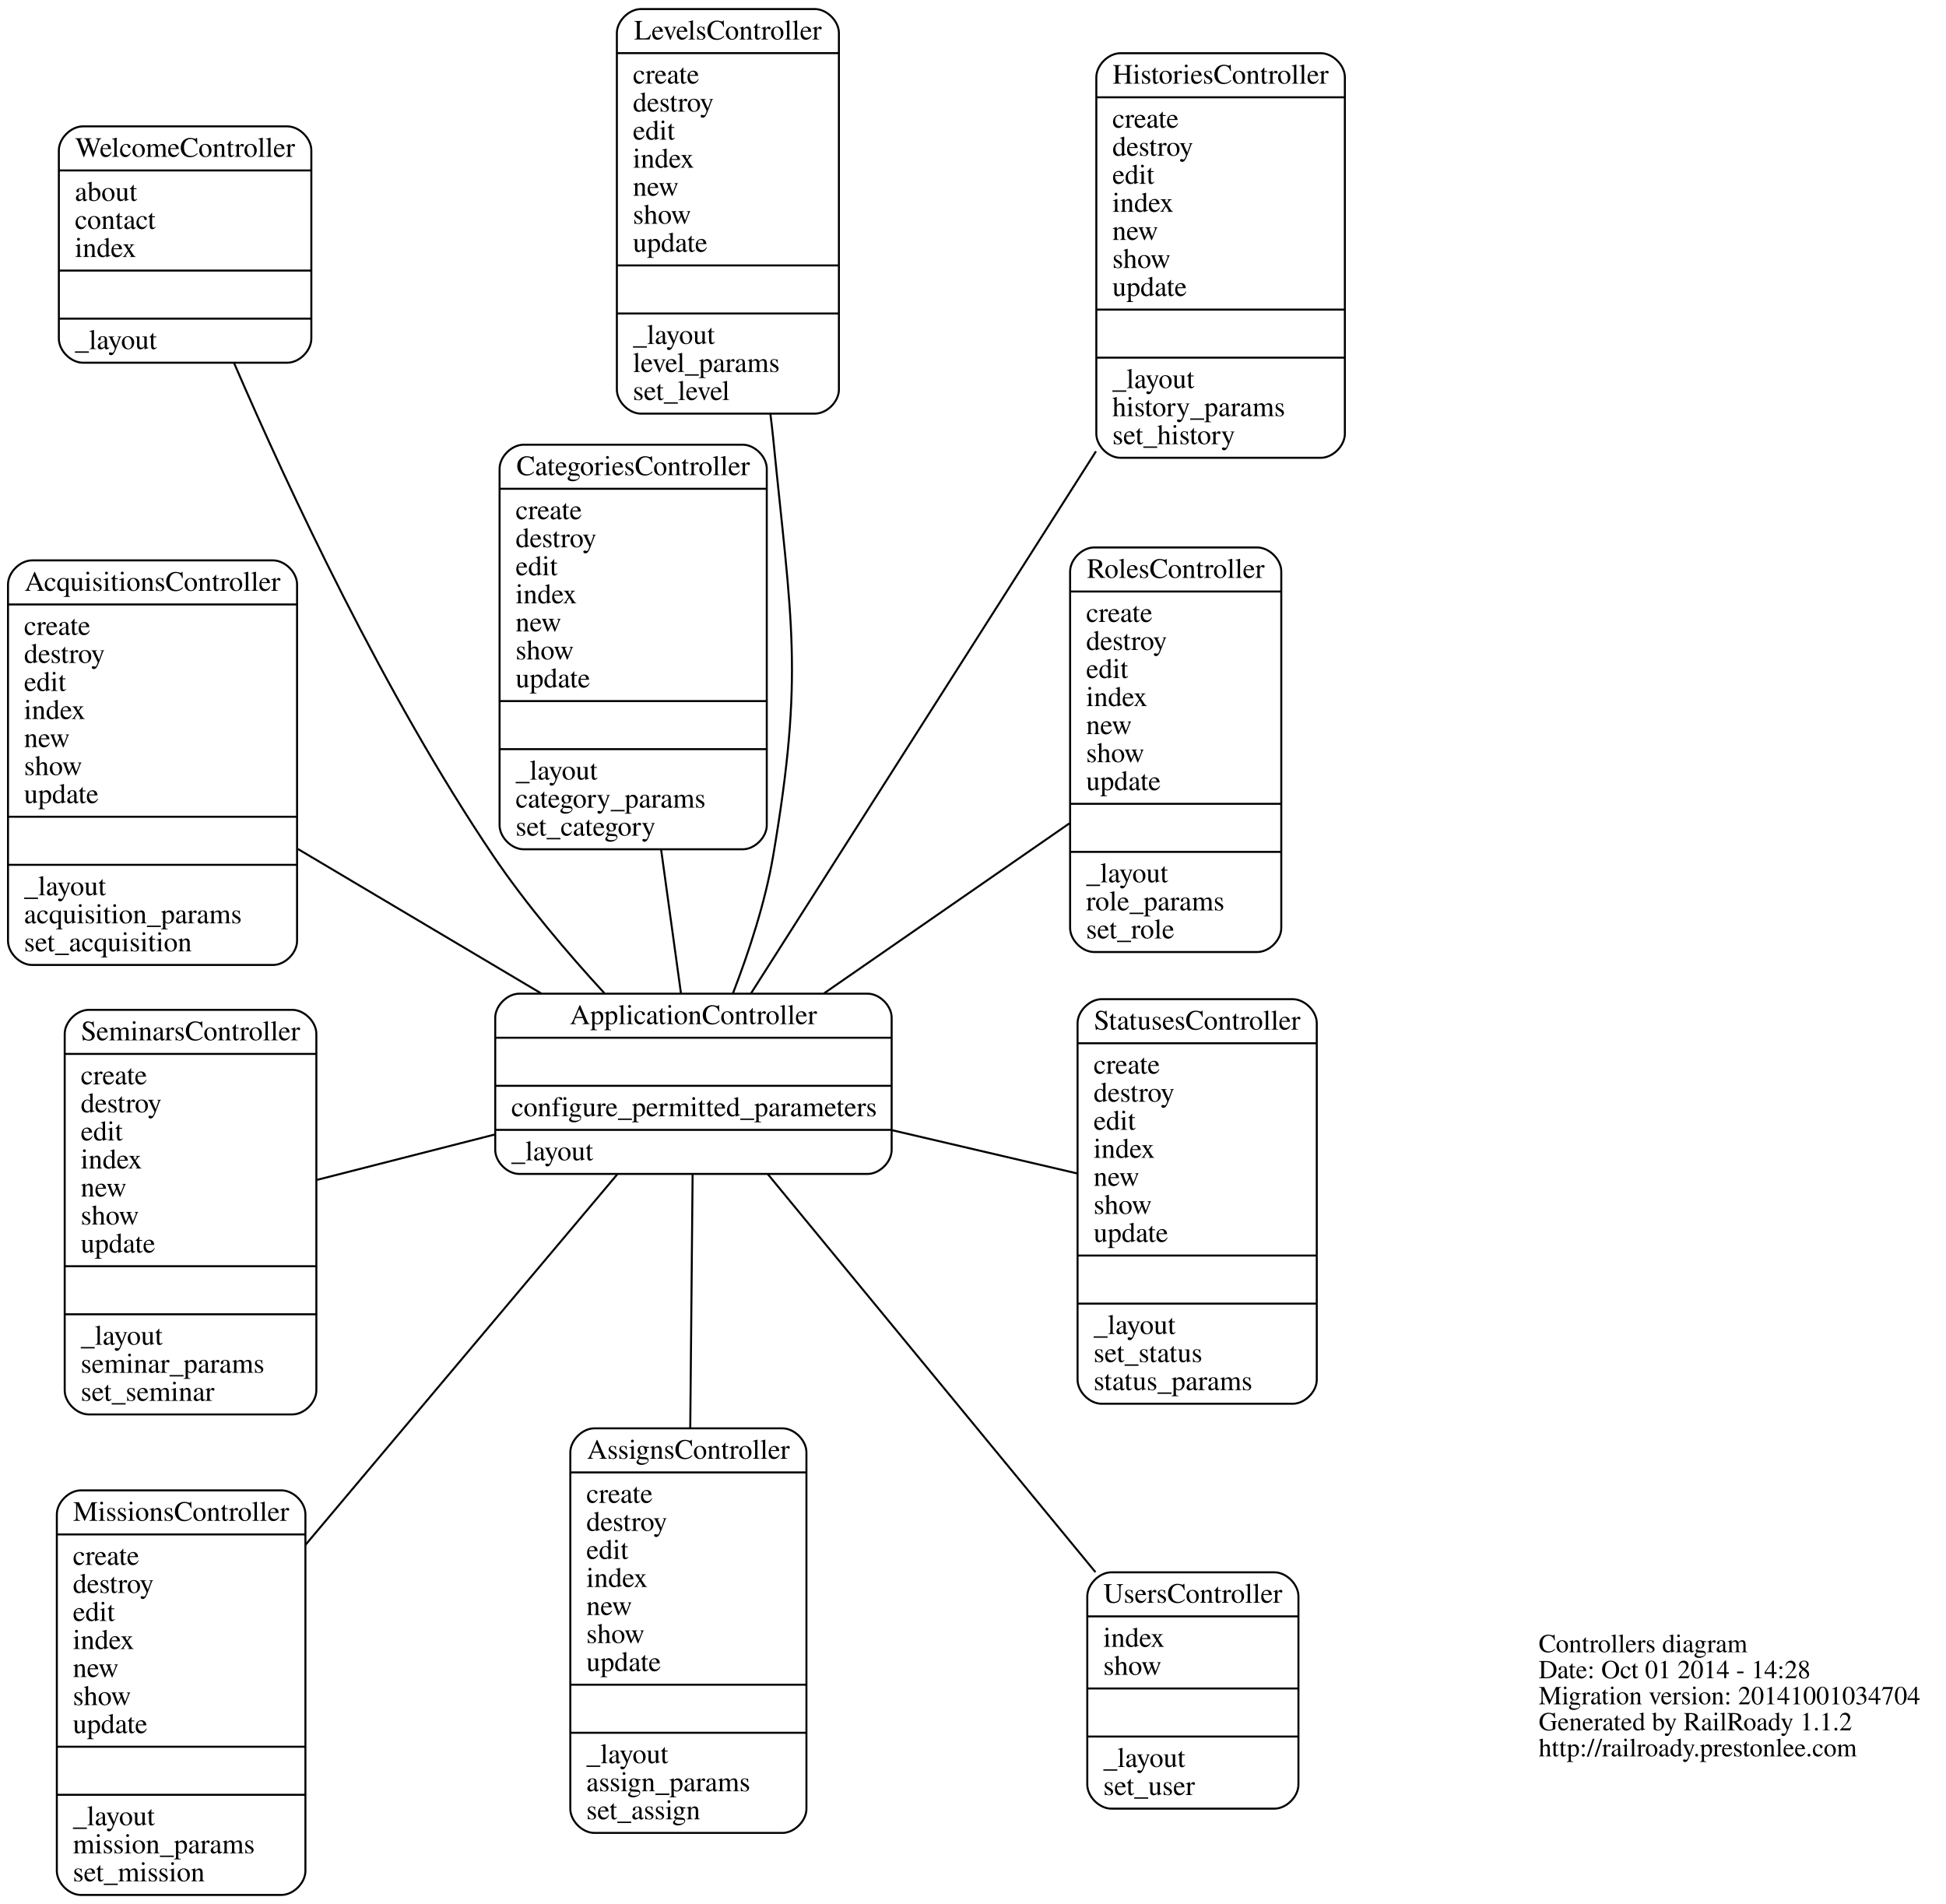
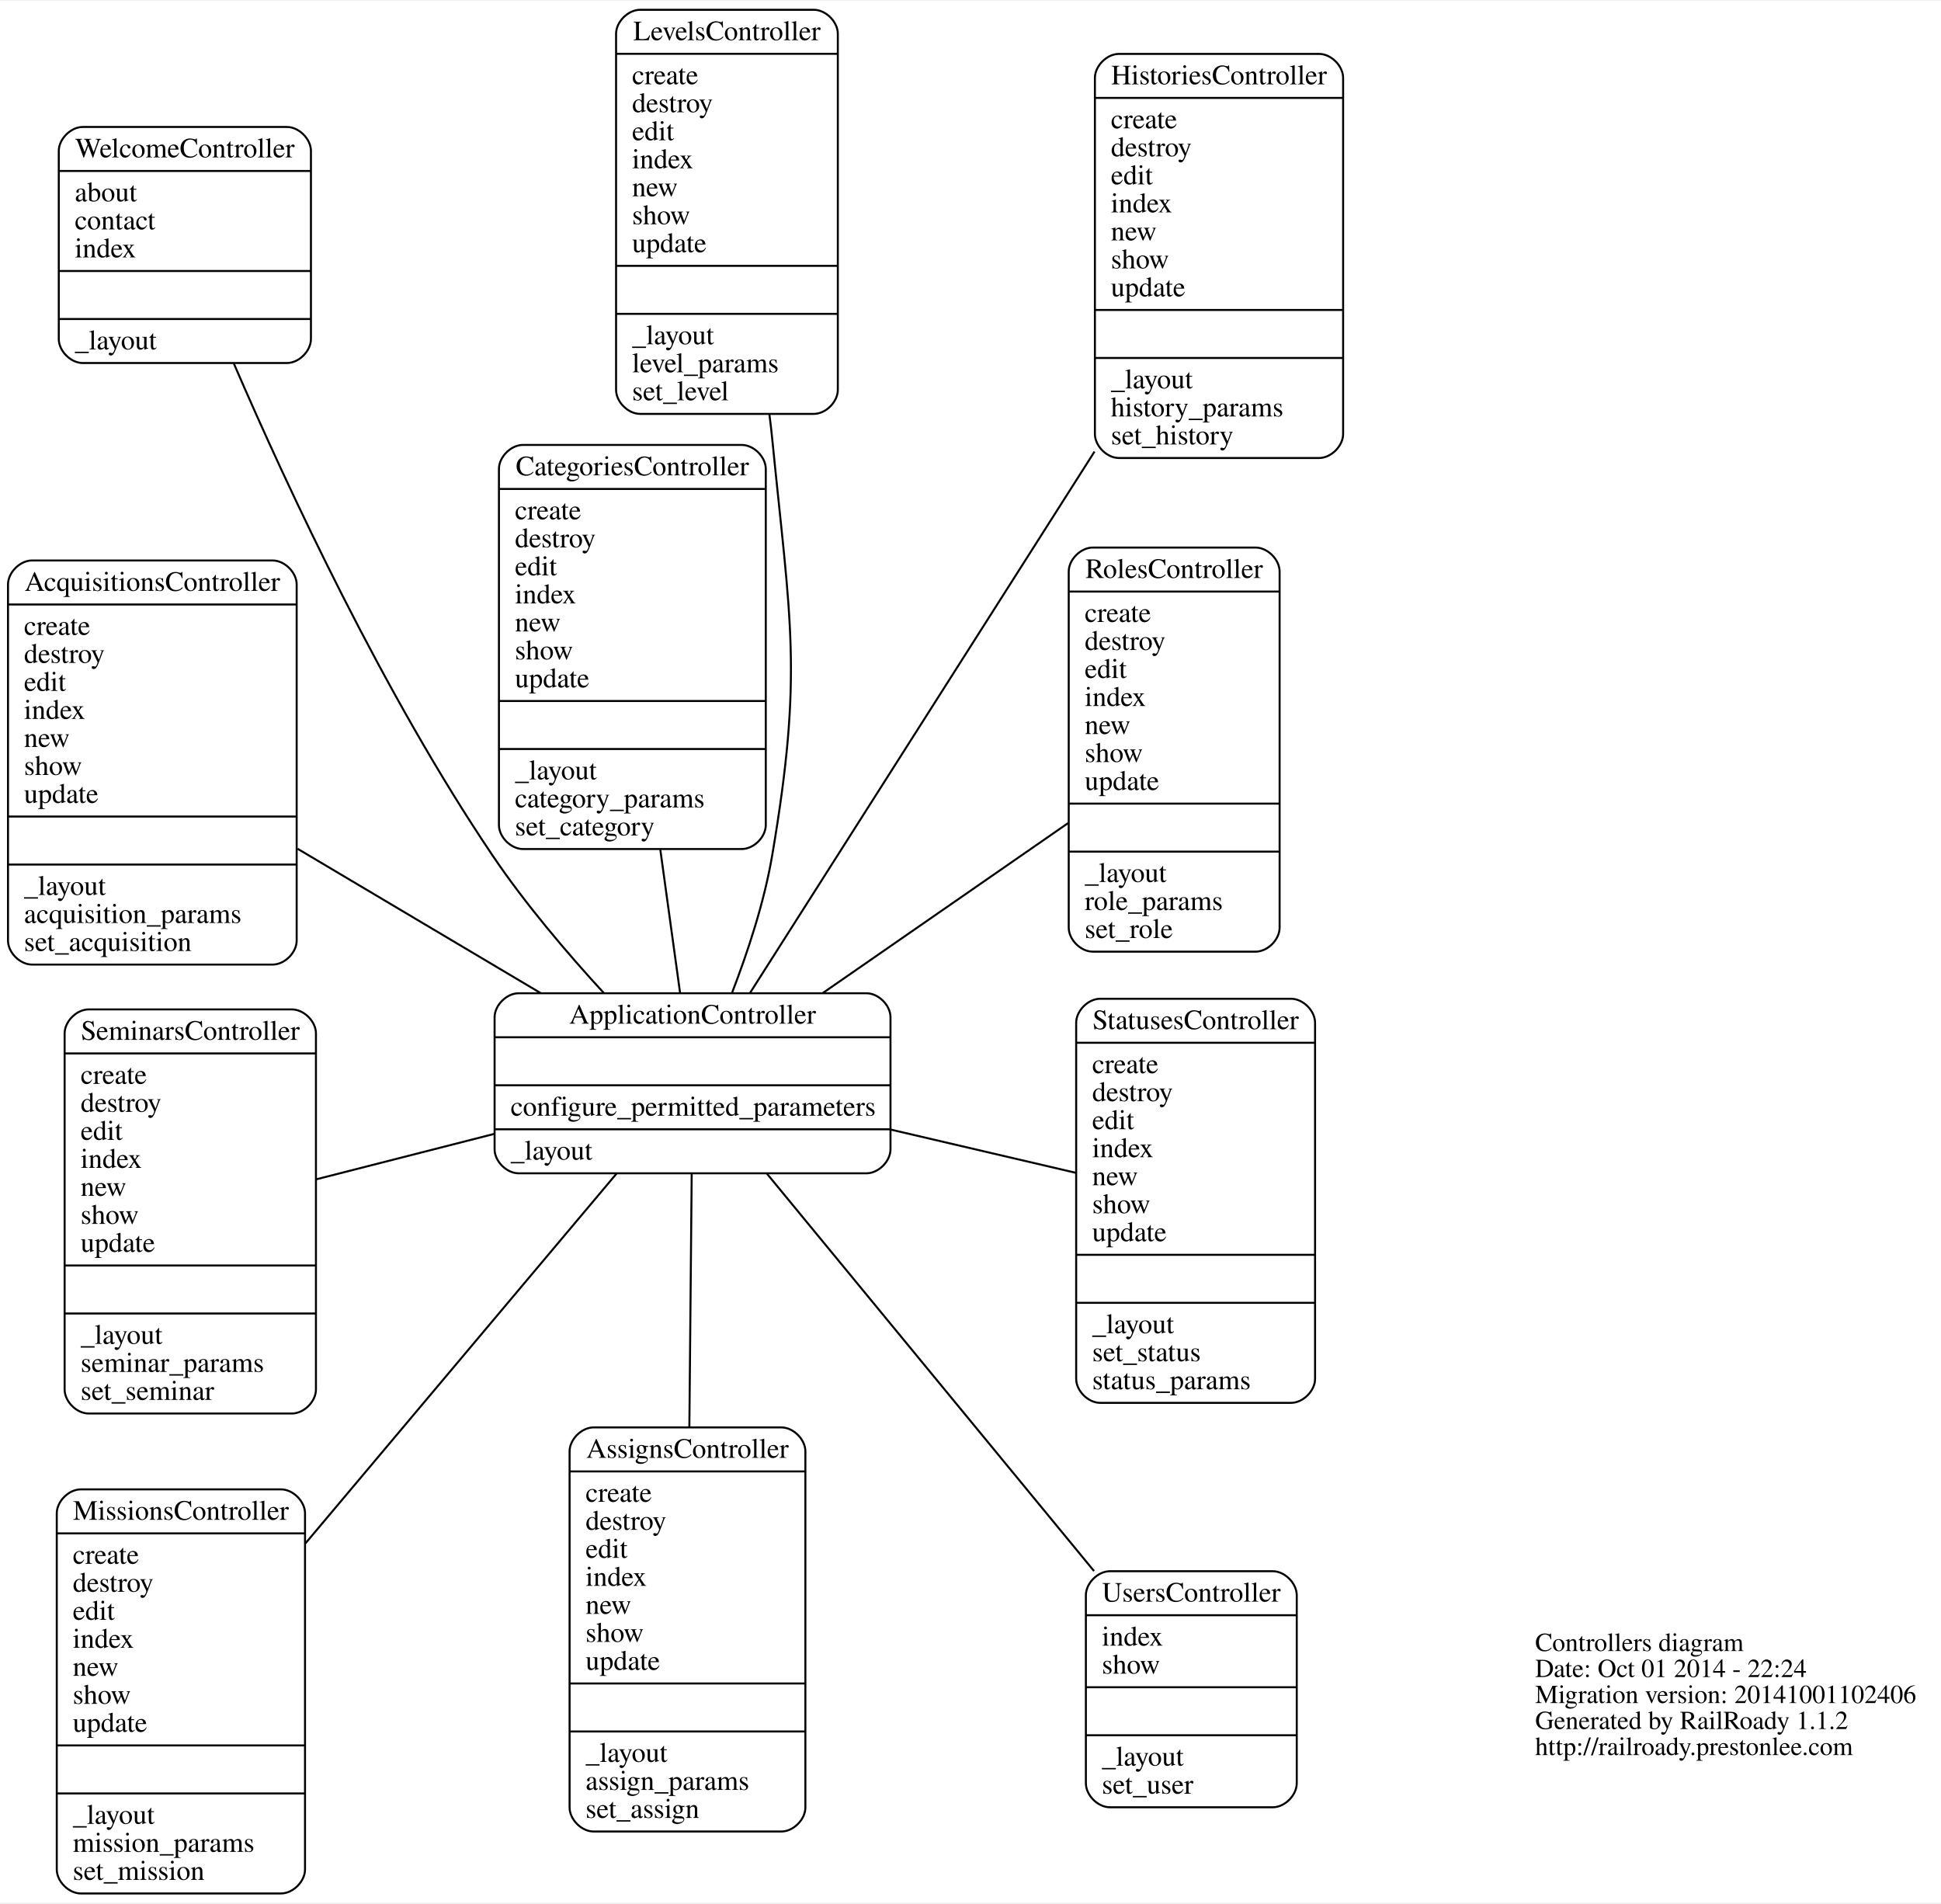
- <svg xmlns="http://www.w3.org/2000/svg" width="972pt" height="951pt" viewBox="0.00 0.00 971.65 950.61">
+ <svg xmlns="http://www.w3.org/2000/svg" width="970pt" height="951pt" viewBox="0.00 0.00 970.41 950.61">
  <g id="graph0" class="graph" transform="scale(1 1) rotate(0) translate(318.959 443.026)">
-     <polygon fill="white" stroke="none" points="-318.959,507.587 -318.959,-443.026 652.688,-443.026 652.688,507.587 -318.959,507.587" />
+     <polygon fill="white" stroke="none" points="-318.959,507.587 -318.959,-443.026 651.45,-443.026 651.45,507.587 -318.959,507.587" />
    <g id="node1" class="node">
-       <text text-anchor="start" x="449.312" y="381.9" font-family="Times,serif" font-size="13.00">Controllers diagram</text>
-       <text text-anchor="start" x="449.312" y="394.9" font-family="Times,serif" font-size="13.00">Date: Oct 01 2014 - 14:28</text>
-       <text text-anchor="start" x="449.312" y="407.9" font-family="Times,serif" font-size="13.00">Migration version: 20141001034704</text>
-       <text text-anchor="start" x="449.312" y="420.9" font-family="Times,serif" font-size="13.00">Generated by RailRoady 1.1.2</text>
-       <text text-anchor="start" x="449.312" y="433.9" font-family="Times,serif" font-size="13.00">http://railroady.prestonlee.com</text>
+       <text text-anchor="start" x="448.55" y="381.9" font-family="Times,serif" font-size="13.00">Controllers diagram</text>
+       <text text-anchor="start" x="448.55" y="394.9" font-family="Times,serif" font-size="13.00">Date: Oct 01 2014 - 22:24</text>
+       <text text-anchor="start" x="448.55" y="407.9" font-family="Times,serif" font-size="13.00">Migration version: 20141001102406</text>
+       <text text-anchor="start" x="448.55" y="420.9" font-family="Times,serif" font-size="13.00">Generated by RailRoady 1.1.2</text>
+       <text text-anchor="start" x="448.55" y="433.9" font-family="Times,serif" font-size="13.00">http://railroady.prestonlee.com</text>
    </g>
    <g id="node2" class="node">
      <path fill="none" stroke="black" d="M-302.959,38.752C-302.959,38.752 -182.635,38.752 -182.635,38.752 -176.635,38.752 -170.635,32.752 -170.635,26.752 -170.635,26.752 -170.635,-151.248 -170.635,-151.248 -170.635,-157.248 -176.635,-163.248 -182.635,-163.248 -182.635,-163.248 -302.959,-163.248 -302.959,-163.248 -308.959,-163.248 -314.959,-157.248 -314.959,-151.248 -314.959,-151.248 -314.959,26.752 -314.959,26.752 -314.959,32.752 -308.959,38.752 -302.959,38.752" />
      <text text-anchor="middle" x="-242.797" y="-148.048" font-family="Times,serif" font-size="14.00">AcquisitionsController</text>
      <polyline fill="none" stroke="black" points="-314.959,-141.248 -170.635,-141.248 " />
      <text text-anchor="start" x="-306.959" y="-126.048" font-family="Times,serif" font-size="14.00">create</text>
      <text text-anchor="start" x="-306.959" y="-112.048" font-family="Times,serif" font-size="14.00">destroy</text>
      <text text-anchor="start" x="-306.959" y="-98.048" font-family="Times,serif" font-size="14.00">edit</text>
      <text text-anchor="start" x="-306.959" y="-84.048" font-family="Times,serif" font-size="14.00">index</text>
      <text text-anchor="start" x="-306.959" y="-70.048" font-family="Times,serif" font-size="14.00">new</text>
      <text text-anchor="start" x="-306.959" y="-56.048" font-family="Times,serif" font-size="14.00">show</text>
      <text text-anchor="start" x="-306.959" y="-42.048" font-family="Times,serif" font-size="14.00">update</text>
      <polyline fill="none" stroke="black" points="-314.959,-35.248 -170.635,-35.248 " />
      <polyline fill="none" stroke="black" points="-314.959,-11.248 -170.635,-11.248 " />
      <text text-anchor="start" x="-306.959" y="3.952" font-family="Times,serif" font-size="14.00">_layout</text>
      <text text-anchor="start" x="-306.959" y="17.952" font-family="Times,serif" font-size="14.00">acquisition_params</text>
      <text text-anchor="start" x="-306.959" y="31.952" font-family="Times,serif" font-size="14.00">set_acquisition</text>
    </g>
    <g id="node3" class="node">
      <path fill="none" stroke="black" d="M-59.685,143.091C-59.685,143.091 114.247,143.091 114.247,143.091 120.247,143.091 126.247,137.091 126.247,131.091 126.247,131.091 126.247,65.091 126.247,65.091 126.247,59.091 120.247,53.091 114.247,53.091 114.247,53.091 -59.685,53.091 -59.685,53.091 -65.685,53.091 -71.685,59.091 -71.685,65.091 -71.685,65.091 -71.685,131.091 -71.685,131.091 -71.685,137.091 -65.685,143.091 -59.685,143.091" />
      <text text-anchor="middle" x="27.281" y="68.291" font-family="Times,serif" font-size="14.00">ApplicationController</text>
      <polyline fill="none" stroke="black" points="-71.685,75.091 126.247,75.091 " />
      <polyline fill="none" stroke="black" points="-71.685,99.091 126.247,99.091 " />
      <text text-anchor="start" x="-63.685" y="114.291" font-family="Times,serif" font-size="14.00">configure_permitted_parameters</text>
      <polyline fill="none" stroke="black" points="-71.685,121.091 126.247,121.091 " />
      <text text-anchor="start" x="-63.685" y="136.291" font-family="Times,serif" font-size="14.00">_layout</text>
    </g>
    <g id="edge1" class="edge">
      <path fill="none" stroke="black" d="M-48.67,53.001C-86.739,30.4 -132.612,3.167 -170.205,-19.152" />
    </g>
    <g id="node4" class="node">
      <path fill="none" stroke="black" d="M-22.194,472.119C-22.194,472.119 71.696,472.119 71.696,472.119 77.696,472.119 83.696,466.119 83.696,460.119 83.696,460.119 83.696,282.119 83.696,282.119 83.696,276.119 77.696,270.119 71.696,270.119 71.696,270.119 -22.194,270.119 -22.194,270.119 -28.194,270.119 -34.194,276.119 -34.194,282.119 -34.194,282.119 -34.194,460.119 -34.194,460.119 -34.194,466.119 -28.194,472.119 -22.194,472.119" />
      <text text-anchor="middle" x="24.751" y="285.319" font-family="Times,serif" font-size="14.00">AssignsController</text>
      <polyline fill="none" stroke="black" points="-34.194,292.119 83.696,292.119 " />
      <text text-anchor="start" x="-26.194" y="307.319" font-family="Times,serif" font-size="14.00">create</text>
      <text text-anchor="start" x="-26.194" y="321.319" font-family="Times,serif" font-size="14.00">destroy</text>
      <text text-anchor="start" x="-26.194" y="335.319" font-family="Times,serif" font-size="14.00">edit</text>
      <text text-anchor="start" x="-26.194" y="349.319" font-family="Times,serif" font-size="14.00">index</text>
      <text text-anchor="start" x="-26.194" y="363.319" font-family="Times,serif" font-size="14.00">new</text>
      <text text-anchor="start" x="-26.194" y="377.319" font-family="Times,serif" font-size="14.00">show</text>
      <text text-anchor="start" x="-26.194" y="391.319" font-family="Times,serif" font-size="14.00">update</text>
      <polyline fill="none" stroke="black" points="-34.194,398.119 83.696,398.119 " />
      <polyline fill="none" stroke="black" points="-34.194,422.119 83.696,422.119 " />
      <text text-anchor="start" x="-26.194" y="437.319" font-family="Times,serif" font-size="14.00">_layout</text>
      <text text-anchor="start" x="-26.194" y="451.319" font-family="Times,serif" font-size="14.00">assign_params</text>
      <text text-anchor="start" x="-26.194" y="465.319" font-family="Times,serif" font-size="14.00">set_assign</text>
    </g>
    <g id="edge2" class="edge">
      <path fill="none" stroke="black" d="M26.863,143.176C26.544,177.633 26.091,226.473 25.687,270.111" />
    </g>
    <g id="node5" class="node">
      <path fill="none" stroke="black" d="M-57.517,-19.006C-57.517,-19.006 51.897,-19.006 51.897,-19.006 57.897,-19.006 63.897,-25.006 63.897,-31.006 63.897,-31.006 63.897,-209.006 63.897,-209.006 63.897,-215.006 57.897,-221.006 51.897,-221.006 51.897,-221.006 -57.517,-221.006 -57.517,-221.006 -63.517,-221.006 -69.517,-215.006 -69.517,-209.006 -69.517,-209.006 -69.517,-31.006 -69.517,-31.006 -69.517,-25.006 -63.517,-19.006 -57.517,-19.006" />
      <text text-anchor="middle" x="-2.81" y="-205.806" font-family="Times,serif" font-size="14.00">CategoriesController</text>
      <polyline fill="none" stroke="black" points="-69.517,-199.006 63.897,-199.006 " />
      <text text-anchor="start" x="-61.517" y="-183.806" font-family="Times,serif" font-size="14.00">create</text>
      <text text-anchor="start" x="-61.517" y="-169.806" font-family="Times,serif" font-size="14.00">destroy</text>
      <text text-anchor="start" x="-61.517" y="-155.806" font-family="Times,serif" font-size="14.00">edit</text>
      <text text-anchor="start" x="-61.517" y="-141.806" font-family="Times,serif" font-size="14.00">index</text>
      <text text-anchor="start" x="-61.517" y="-127.806" font-family="Times,serif" font-size="14.00">new</text>
      <text text-anchor="start" x="-61.517" y="-113.806" font-family="Times,serif" font-size="14.00">show</text>
      <text text-anchor="start" x="-61.517" y="-99.806" font-family="Times,serif" font-size="14.00">update</text>
      <polyline fill="none" stroke="black" points="-69.517,-93.006 63.897,-93.006 " />
      <polyline fill="none" stroke="black" points="-69.517,-69.006 63.897,-69.006 " />
      <text text-anchor="start" x="-61.517" y="-53.806" font-family="Times,serif" font-size="14.00">_layout</text>
      <text text-anchor="start" x="-61.517" y="-39.806" font-family="Times,serif" font-size="14.00">category_params</text>
      <text text-anchor="start" x="-61.517" y="-25.806" font-family="Times,serif" font-size="14.00">set_category</text>
    </g>
    <g id="edge3" class="edge">
      <path fill="none" stroke="black" d="M21.046,52.901C18.171,32.065 14.634,6.426 11.172,-18.667" />
    </g>
    <g id="node6" class="node">
      <path fill="none" stroke="black" d="M240.442,-214.475C240.442,-214.475 340.539,-214.475 340.539,-214.475 346.539,-214.475 352.539,-220.475 352.539,-226.475 352.539,-226.475 352.539,-404.475 352.539,-404.475 352.539,-410.475 346.539,-416.475 340.539,-416.475 340.539,-416.475 240.442,-416.475 240.442,-416.475 234.442,-416.475 228.442,-410.475 228.442,-404.475 228.442,-404.475 228.442,-226.475 228.442,-226.475 228.442,-220.475 234.442,-214.475 240.442,-214.475" />
      <text text-anchor="middle" x="290.49" y="-401.275" font-family="Times,serif" font-size="14.00">HistoriesController</text>
      <polyline fill="none" stroke="black" points="228.442,-394.475 352.539,-394.475 " />
      <text text-anchor="start" x="236.442" y="-379.275" font-family="Times,serif" font-size="14.00">create</text>
      <text text-anchor="start" x="236.442" y="-365.275" font-family="Times,serif" font-size="14.00">destroy</text>
      <text text-anchor="start" x="236.442" y="-351.275" font-family="Times,serif" font-size="14.00">edit</text>
      <text text-anchor="start" x="236.442" y="-337.275" font-family="Times,serif" font-size="14.00">index</text>
      <text text-anchor="start" x="236.442" y="-323.275" font-family="Times,serif" font-size="14.00">new</text>
      <text text-anchor="start" x="236.442" y="-309.275" font-family="Times,serif" font-size="14.00">show</text>
      <text text-anchor="start" x="236.442" y="-295.275" font-family="Times,serif" font-size="14.00">update</text>
      <polyline fill="none" stroke="black" points="228.442,-288.475 352.539,-288.475 " />
      <polyline fill="none" stroke="black" points="228.442,-264.475 352.539,-264.475 " />
      <text text-anchor="start" x="236.442" y="-249.275" font-family="Times,serif" font-size="14.00">_layout</text>
      <text text-anchor="start" x="236.442" y="-235.275" font-family="Times,serif" font-size="14.00">history_params</text>
      <text text-anchor="start" x="236.442" y="-221.275" font-family="Times,serif" font-size="14.00">set_history</text>
    </g>
    <g id="edge4" class="edge">
      <path fill="none" stroke="black" d="M55.95,53.045C97.054,-11.54 173.775,-132.087 228.269,-217.711" />
    </g>
    <g id="node7" class="node">
      <path fill="none" stroke="black" d="M1.049,-236.526C1.049,-236.526 87.912,-236.526 87.912,-236.526 93.912,-236.526 99.912,-242.526 99.912,-248.526 99.912,-248.526 99.912,-426.526 99.912,-426.526 99.912,-432.526 93.912,-438.526 87.912,-438.526 87.912,-438.526 1.049,-438.526 1.049,-438.526 -4.951,-438.526 -10.951,-432.526 -10.951,-426.526 -10.951,-426.526 -10.951,-248.526 -10.951,-248.526 -10.951,-242.526 -4.951,-236.526 1.049,-236.526" />
      <text text-anchor="middle" x="44.48" y="-423.326" font-family="Times,serif" font-size="14.00">LevelsController</text>
      <polyline fill="none" stroke="black" points="-10.951,-416.526 99.912,-416.526 " />
      <text text-anchor="start" x="-2.951" y="-401.326" font-family="Times,serif" font-size="14.00">create</text>
      <text text-anchor="start" x="-2.951" y="-387.326" font-family="Times,serif" font-size="14.00">destroy</text>
      <text text-anchor="start" x="-2.951" y="-373.326" font-family="Times,serif" font-size="14.00">edit</text>
      <text text-anchor="start" x="-2.951" y="-359.326" font-family="Times,serif" font-size="14.00">index</text>
      <text text-anchor="start" x="-2.951" y="-345.326" font-family="Times,serif" font-size="14.00">new</text>
      <text text-anchor="start" x="-2.951" y="-331.326" font-family="Times,serif" font-size="14.00">show</text>
      <text text-anchor="start" x="-2.951" y="-317.326" font-family="Times,serif" font-size="14.00">update</text>
      <polyline fill="none" stroke="black" points="-10.951,-310.526 99.912,-310.526 " />
      <polyline fill="none" stroke="black" points="-10.951,-286.526 99.912,-286.526 " />
      <text text-anchor="start" x="-2.951" y="-271.326" font-family="Times,serif" font-size="14.00">_layout</text>
      <text text-anchor="start" x="-2.951" y="-257.326" font-family="Times,serif" font-size="14.00">level_params</text>
      <text text-anchor="start" x="-2.951" y="-243.326" font-family="Times,serif" font-size="14.00">set_level</text>
    </g>
    <g id="edge5" class="edge">
      <path fill="none" stroke="black" d="M46.964,53.023C54.913,32.457 63.136,7.531 67.097,-15.806 82.598,-107.122 76.205,-132.033 67.097,-224.206 66.702,-228.199 66.231,-232.259 65.698,-236.353" />
    </g>
    <g id="node8" class="node">
      <path fill="none" stroke="black" d="M-278.578,503.087C-278.578,503.087 -178.461,503.087 -178.461,503.087 -172.461,503.087 -166.461,497.087 -166.461,491.087 -166.461,491.087 -166.461,313.087 -166.461,313.087 -166.461,307.087 -172.461,301.087 -178.461,301.087 -178.461,301.087 -278.578,301.087 -278.578,301.087 -284.578,301.087 -290.578,307.087 -290.578,313.087 -290.578,313.087 -290.578,491.087 -290.578,491.087 -290.578,497.087 -284.578,503.087 -278.578,503.087" />
      <text text-anchor="middle" x="-228.519" y="316.287" font-family="Times,serif" font-size="14.00">MissionsController</text>
      <polyline fill="none" stroke="black" points="-290.578,323.087 -166.461,323.087 " />
      <text text-anchor="start" x="-282.578" y="338.287" font-family="Times,serif" font-size="14.00">create</text>
      <text text-anchor="start" x="-282.578" y="352.287" font-family="Times,serif" font-size="14.00">destroy</text>
      <text text-anchor="start" x="-282.578" y="366.287" font-family="Times,serif" font-size="14.00">edit</text>
      <text text-anchor="start" x="-282.578" y="380.287" font-family="Times,serif" font-size="14.00">index</text>
      <text text-anchor="start" x="-282.578" y="394.287" font-family="Times,serif" font-size="14.00">new</text>
      <text text-anchor="start" x="-282.578" y="408.287" font-family="Times,serif" font-size="14.00">show</text>
      <text text-anchor="start" x="-282.578" y="422.287" font-family="Times,serif" font-size="14.00">update</text>
      <polyline fill="none" stroke="black" points="-290.578,429.087 -166.461,429.087 " />
      <polyline fill="none" stroke="black" points="-290.578,453.087 -166.461,453.087 " />
      <text text-anchor="start" x="-282.578" y="468.287" font-family="Times,serif" font-size="14.00">_layout</text>
      <text text-anchor="start" x="-282.578" y="482.287" font-family="Times,serif" font-size="14.00">mission_params</text>
      <text text-anchor="start" x="-282.578" y="496.287" font-family="Times,serif" font-size="14.00">set_mission</text>
    </g>
    <g id="edge6" class="edge">
      <path fill="none" stroke="black" d="M-10.739,143.274C-51.795,192.067 -117.838,270.553 -166.445,328.317" />
    </g>
    <g id="node9" class="node">
      <path fill="none" stroke="black" d="M227.355,32.293C227.355,32.293 308.789,32.293 308.789,32.293 314.789,32.293 320.789,26.293 320.789,20.293 320.789,20.293 320.789,-157.707 320.789,-157.707 320.789,-163.707 314.789,-169.707 308.789,-169.707 308.789,-169.707 227.355,-169.707 227.355,-169.707 221.355,-169.707 215.355,-163.707 215.355,-157.707 215.355,-157.707 215.355,20.293 215.355,20.293 215.355,26.293 221.355,32.293 227.355,32.293" />
      <text text-anchor="middle" x="268.072" y="-154.507" font-family="Times,serif" font-size="14.00">RolesController</text>
      <polyline fill="none" stroke="black" points="215.355,-147.707 320.789,-147.707 " />
      <text text-anchor="start" x="223.355" y="-132.507" font-family="Times,serif" font-size="14.00">create</text>
      <text text-anchor="start" x="223.355" y="-118.507" font-family="Times,serif" font-size="14.00">destroy</text>
      <text text-anchor="start" x="223.355" y="-104.507" font-family="Times,serif" font-size="14.00">edit</text>
      <text text-anchor="start" x="223.355" y="-90.507" font-family="Times,serif" font-size="14.00">index</text>
      <text text-anchor="start" x="223.355" y="-76.507" font-family="Times,serif" font-size="14.00">new</text>
      <text text-anchor="start" x="223.355" y="-62.507" font-family="Times,serif" font-size="14.00">show</text>
      <text text-anchor="start" x="223.355" y="-48.507" font-family="Times,serif" font-size="14.00">update</text>
      <polyline fill="none" stroke="black" points="215.355,-41.707 320.789,-41.707 " />
      <polyline fill="none" stroke="black" points="215.355,-17.707 320.789,-17.707 " />
      <text text-anchor="start" x="223.355" y="-2.507" font-family="Times,serif" font-size="14.00">_layout</text>
      <text text-anchor="start" x="223.355" y="11.493" font-family="Times,serif" font-size="14.00">role_params</text>
      <text text-anchor="start" x="223.355" y="25.493" font-family="Times,serif" font-size="14.00">set_role</text>
    </g>
    <g id="edge7" class="edge">
      <path fill="none" stroke="black" d="M92.442,52.953C130.884,26.325 178.916,-6.948 215.029,-31.963" />
    </g>
    <g id="node10" class="node">
      <path fill="none" stroke="black" d="M-274.65,263.169C-274.65,263.169 -173.001,263.169 -173.001,263.169 -167.001,263.169 -161.001,257.169 -161.001,251.169 -161.001,251.169 -161.001,73.169 -161.001,73.169 -161.001,67.169 -167.001,61.169 -173.001,61.169 -173.001,61.169 -274.65,61.169 -274.65,61.169 -280.65,61.169 -286.65,67.169 -286.65,73.169 -286.65,73.169 -286.65,251.169 -286.65,251.169 -286.65,257.169 -280.65,263.169 -274.65,263.169" />
      <text text-anchor="middle" x="-223.825" y="76.369" font-family="Times,serif" font-size="14.00">SeminarsController</text>
      <polyline fill="none" stroke="black" points="-286.65,83.169 -161.001,83.169 " />
      <text text-anchor="start" x="-278.65" y="98.369" font-family="Times,serif" font-size="14.00">create</text>
      <text text-anchor="start" x="-278.65" y="112.369" font-family="Times,serif" font-size="14.00">destroy</text>
      <text text-anchor="start" x="-278.65" y="126.369" font-family="Times,serif" font-size="14.00">edit</text>
      <text text-anchor="start" x="-278.65" y="140.369" font-family="Times,serif" font-size="14.00">index</text>
      <text text-anchor="start" x="-278.65" y="154.369" font-family="Times,serif" font-size="14.00">new</text>
      <text text-anchor="start" x="-278.65" y="168.369" font-family="Times,serif" font-size="14.00">show</text>
      <text text-anchor="start" x="-278.65" y="182.369" font-family="Times,serif" font-size="14.00">update</text>
      <polyline fill="none" stroke="black" points="-286.65,189.169 -161.001,189.169 " />
      <polyline fill="none" stroke="black" points="-286.65,213.169 -161.001,213.169 " />
      <text text-anchor="start" x="-278.65" y="228.369" font-family="Times,serif" font-size="14.00">_layout</text>
      <text text-anchor="start" x="-278.65" y="242.369" font-family="Times,serif" font-size="14.00">seminar_params</text>
      <text text-anchor="start" x="-278.65" y="256.369" font-family="Times,serif" font-size="14.00">set_seminar</text>
    </g>
    <g id="edge8" class="edge">
      <path fill="none" stroke="black" d="M-71.963,123.416C-101.848,131.043 -133.815,139.2 -160.673,146.054" />
    </g>
    <g id="node11" class="node">
      <path fill="none" stroke="black" d="M231.077,257.84C231.077,257.84 326.512,257.84 326.512,257.84 332.512,257.84 338.512,251.84 338.512,245.84 338.512,245.84 338.512,67.84 338.512,67.84 338.512,61.84 332.512,55.84 326.512,55.84 326.512,55.84 231.077,55.84 231.077,55.84 225.077,55.84 219.077,61.84 219.077,67.84 219.077,67.84 219.077,245.84 219.077,245.84 219.077,251.84 225.077,257.84 231.077,257.84" />
      <text text-anchor="middle" x="278.794" y="71.04" font-family="Times,serif" font-size="14.00">StatusesController</text>
      <polyline fill="none" stroke="black" points="219.077,77.84 338.512,77.84 " />
      <text text-anchor="start" x="227.077" y="93.04" font-family="Times,serif" font-size="14.00">create</text>
      <text text-anchor="start" x="227.077" y="107.04" font-family="Times,serif" font-size="14.00">destroy</text>
      <text text-anchor="start" x="227.077" y="121.04" font-family="Times,serif" font-size="14.00">edit</text>
      <text text-anchor="start" x="227.077" y="135.04" font-family="Times,serif" font-size="14.00">index</text>
      <text text-anchor="start" x="227.077" y="149.04" font-family="Times,serif" font-size="14.00">new</text>
      <text text-anchor="start" x="227.077" y="163.04" font-family="Times,serif" font-size="14.00">show</text>
      <text text-anchor="start" x="227.077" y="177.04" font-family="Times,serif" font-size="14.00">update</text>
      <polyline fill="none" stroke="black" points="219.077,183.84 338.512,183.84 " />
      <polyline fill="none" stroke="black" points="219.077,207.84 338.512,207.84 " />
      <text text-anchor="start" x="227.077" y="223.04" font-family="Times,serif" font-size="14.00">_layout</text>
      <text text-anchor="start" x="227.077" y="237.04" font-family="Times,serif" font-size="14.00">set_status</text>
      <text text-anchor="start" x="227.077" y="251.04" font-family="Times,serif" font-size="14.00">status_params</text>
    </g>
    <g id="edge9" class="edge">
      <path fill="none" stroke="black" d="M126.325,121.226C157.667,128.547 191.33,136.41 219.032,142.881" />
    </g>
    <g id="node12" class="node">
      <path fill="none" stroke="black" d="M235.93,460.003C235.93,460.003 317.358,460.003 317.358,460.003 323.358,460.003 329.358,454.003 329.358,448.003 329.358,448.003 329.358,354.003 329.358,354.003 329.358,348.003 323.358,342.003 317.358,342.003 317.358,342.003 235.93,342.003 235.93,342.003 229.93,342.003 223.93,348.003 223.93,354.003 223.93,354.003 223.93,448.003 223.93,448.003 223.93,454.003 229.93,460.003 235.93,460.003" />
      <text text-anchor="middle" x="276.644" y="357.203" font-family="Times,serif" font-size="14.00">UsersController</text>
      <polyline fill="none" stroke="black" points="223.93,364.003 329.358,364.003 " />
      <text text-anchor="start" x="231.93" y="379.203" font-family="Times,serif" font-size="14.00">index</text>
      <text text-anchor="start" x="231.93" y="393.203" font-family="Times,serif" font-size="14.00">show</text>
      <polyline fill="none" stroke="black" points="223.93,400.003 329.358,400.003 " />
      <polyline fill="none" stroke="black" points="223.93,424.003 329.358,424.003 " />
      <text text-anchor="start" x="231.93" y="439.203" font-family="Times,serif" font-size="14.00">_layout</text>
      <text text-anchor="start" x="231.93" y="453.203" font-family="Times,serif" font-size="14.00">set_user</text>
    </g>
    <g id="edge10" class="edge">
      <path fill="none" stroke="black" d="M64.344,143.113C107.827,195.934 180.061,283.679 228.011,341.927" />
    </g>
    <g id="node13" class="node">
      <path fill="none" stroke="black" d="M-277.571,-261.952C-277.571,-261.952 -175.506,-261.952 -175.506,-261.952 -169.506,-261.952 -163.506,-267.952 -163.506,-273.952 -163.506,-273.952 -163.506,-367.952 -163.506,-367.952 -163.506,-373.952 -169.506,-379.952 -175.506,-379.952 -175.506,-379.952 -277.571,-379.952 -277.571,-379.952 -283.571,-379.952 -289.571,-373.952 -289.571,-367.952 -289.571,-367.952 -289.571,-273.952 -289.571,-273.952 -289.571,-267.952 -283.571,-261.952 -277.571,-261.952" />
      <text text-anchor="middle" x="-226.538" y="-364.752" font-family="Times,serif" font-size="14.00">WelcomeController</text>
      <polyline fill="none" stroke="black" points="-289.571,-357.952 -163.506,-357.952 " />
      <text text-anchor="start" x="-281.571" y="-342.752" font-family="Times,serif" font-size="14.00">about</text>
      <text text-anchor="start" x="-281.571" y="-328.752" font-family="Times,serif" font-size="14.00">contact</text>
      <text text-anchor="start" x="-281.571" y="-314.752" font-family="Times,serif" font-size="14.00">index</text>
      <polyline fill="none" stroke="black" points="-289.571,-307.952 -163.506,-307.952 " />
      <polyline fill="none" stroke="black" points="-289.571,-283.952 -163.506,-283.952 " />
      <text text-anchor="start" x="-281.571" y="-268.752" font-family="Times,serif" font-size="14.00">_layout</text>
    </g>
    <g id="edge11" class="edge">
      <path fill="none" stroke="black" d="M-17.144,52.892C-35.596,32.81 -56.451,8.295 -72.717,-15.806 -126.983,-96.206 -174.676,-198.377 -202.058,-261.715" />
    </g>
  </g>
</svg>
